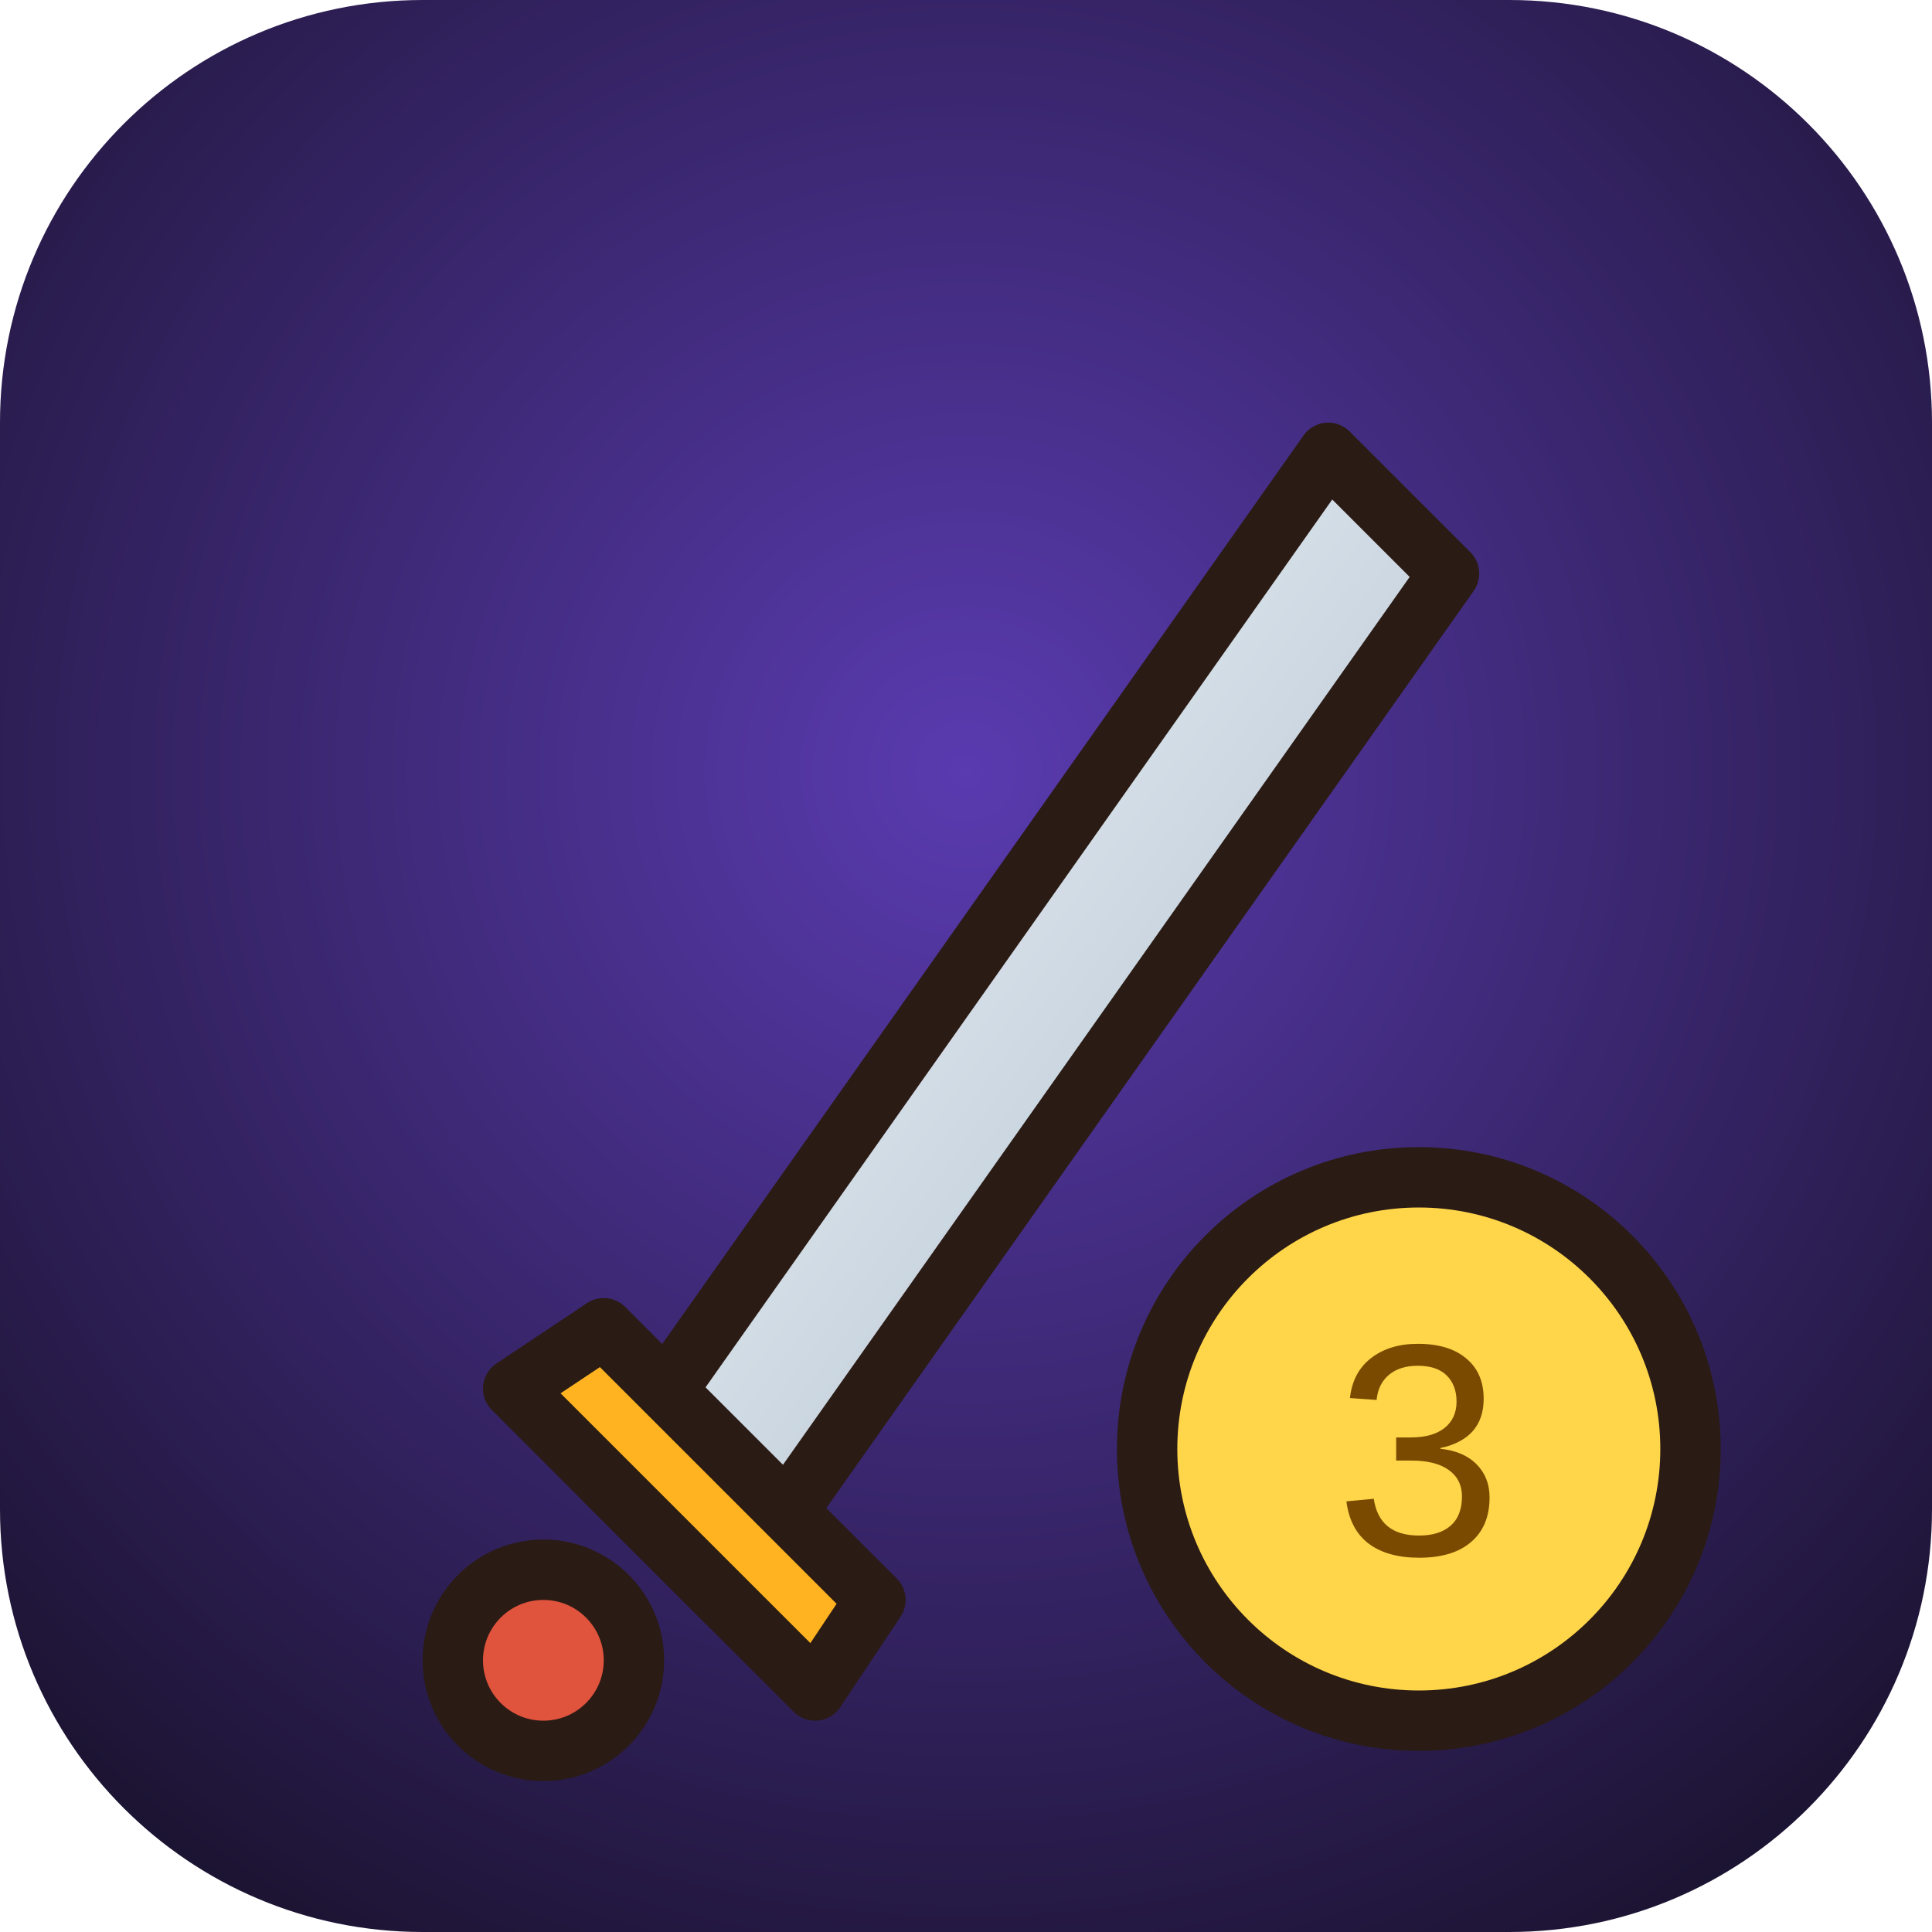
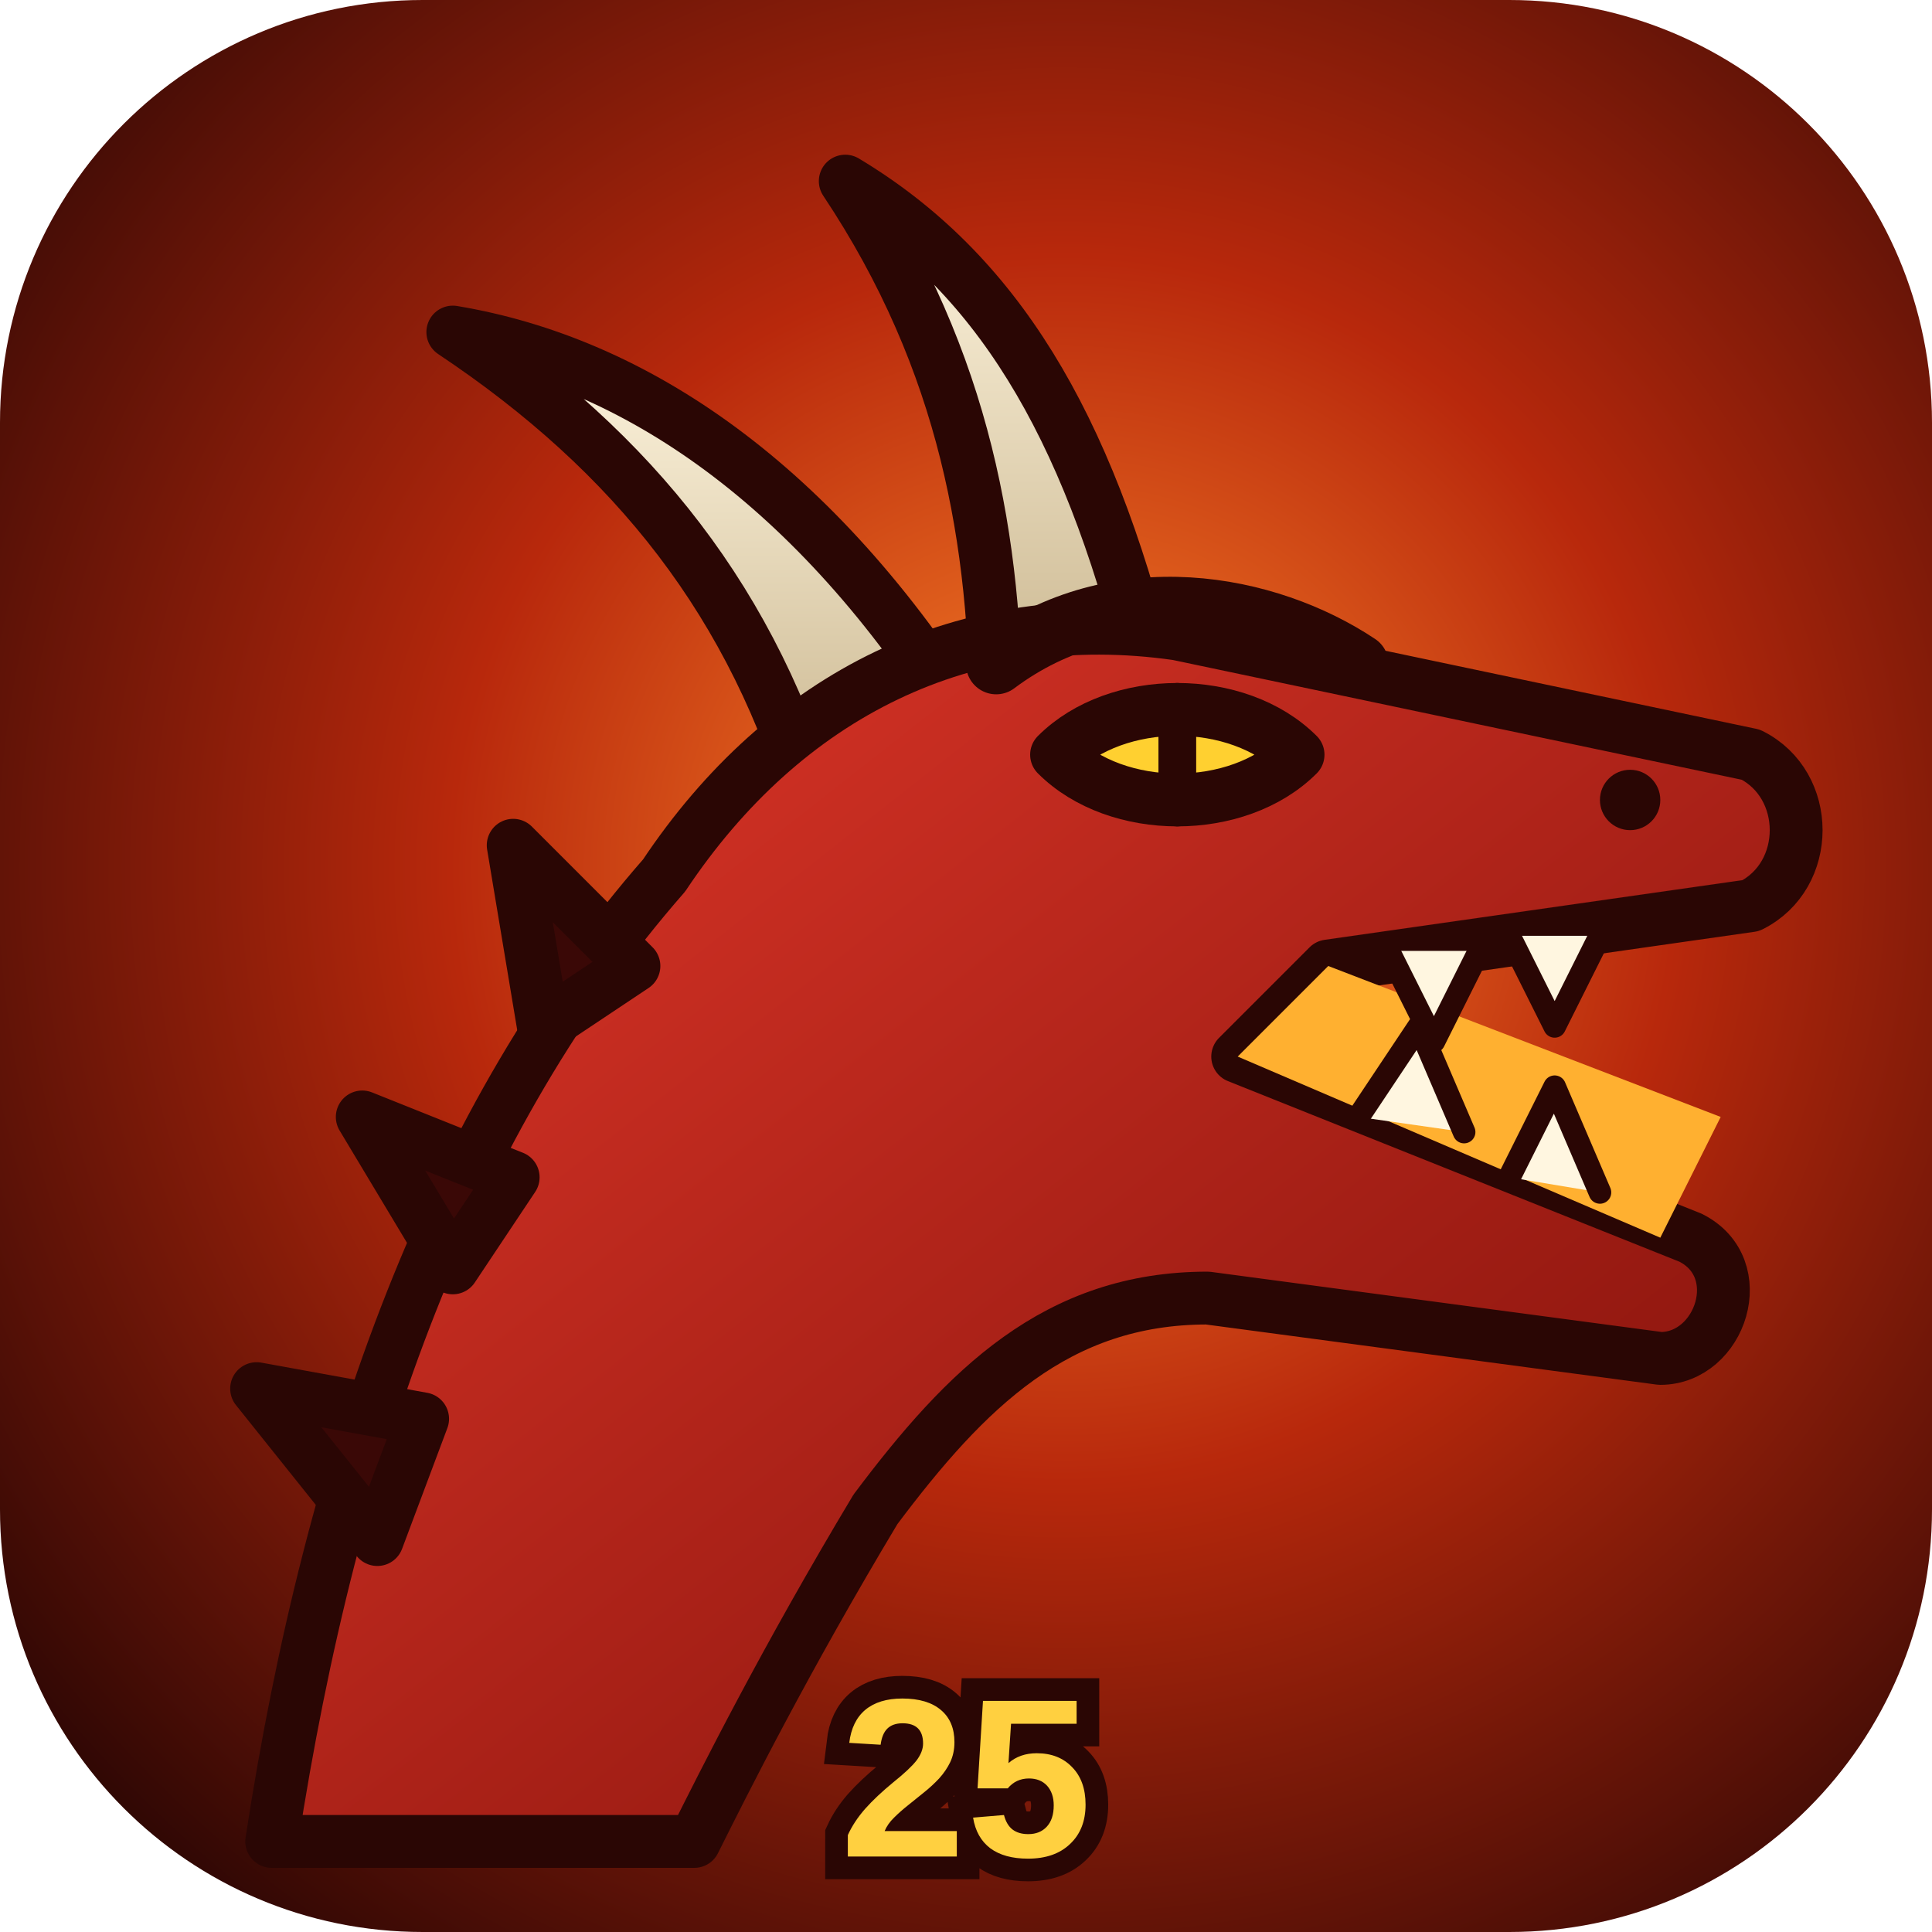
<svg xmlns="http://www.w3.org/2000/svg" viewBox="0 0 128 128">
  <defs>
-     <radialGradient id="bg" cx="50%" cy="40%" r="70%">
-       <stop offset="0" stop-color="#5a3bb0" />
-       <stop offset="1" stop-color="#1b1330" />
+     <radialGradient id="bg" cx="55%" cy="45%" r="70%">
+       <stop offset="0" stop-color="#ff8a2a" />
+       <stop offset="0.45" stop-color="#b8280c" />
+       <stop offset="1" stop-color="#2a0604" />
    </radialGradient>
-     <linearGradient id="bl" x1="0" y1="0" x2="1" y2="1">
-       <stop offset="0" stop-color="#fff" />
-       <stop offset="1" stop-color="#9fb4c8" />
+     <linearGradient id="sk" x1="0" y1="0" x2="1" y2="1">
+       <stop offset="0" stop-color="#e2382a" />
+       <stop offset="1" stop-color="#7a0e08" />
+     </linearGradient>
+     <linearGradient id="hn" x1="0" y1="0" x2="0" y2="1">
+       <stop offset="0" stop-color="#fff6e0" />
+       <stop offset="1" stop-color="#c8b48c" />
    </linearGradient>
  </defs>
  <rect width="128" height="128" rx="28" fill="url(#bg)" />
-   <g stroke="#2a1b14" stroke-width="4" stroke-linejoin="round">
-     <path d="M40 98 L88 30 L96 38 L48 106 Z" fill="url(#bl)" />
-     <path d="M34 92 L54 112 L58 106 L40 88 Z" fill="#ffb321" />
-     <circle cx="36" cy="110" r="6" fill="#e0533d" />
-     <circle cx="94" cy="96" r="18" fill="#ffd54a" />
-     <text x="94" y="103" font-family="Arial Black,Arial" font-size="20" text-anchor="middle" fill="#7a4a00" stroke="none">3</text>
+   <g stroke="#2a0604" stroke-width="3.5" stroke-linejoin="round" stroke-linecap="round">
+     <g transform="translate(20 8)">
+       <path d="M44 40 C34 24 22 16 10 14 C22 22 30 32 34 46 Z" fill="url(#hn)" />
+       <path d="M56 36 C52 20 46 10 36 4 C44 16 46 28 46 40 Z" fill="url(#hn)" />
+     </g>
+     <path d="M18 122 C22 96 30 74 44 58 C52 46 64 40 78 42 L116 50 C120 52 120 58 116 60 L88 64 L82 70 L112 82 C116 84 114 90 110 90 L80 86 C70 86 64 92 58 100 C52 110 48 118 46 122 Z" fill="url(#sk)" />
+     <path d="M88 64 L82 70 L110 82 L114 74 Z" fill="#ffb030" stroke="none" />
+     <path d="M92 63 l3 6 l3 -6 M100 62 l3 6 l3 -6 M90 74 l4 -6 l3 7 M100 78 l3 -6 l3 7" fill="#fff6e0" stroke-width="1.5" />
+     <path d="M34 78 l-10 -4 l6 10 Z M28 94 l-11 -2 l8 10 Z M42 64 l-8 -8 l2 12 Z" fill="#3a0806" />
+     <path d="M70 50 C74 46 82 46 86 50 C82 54 74 54 70 50 Z" fill="#ffd030" />
+     <path d="M78 46.5 L78 53.5" stroke="#2a0604" stroke-width="2.5" />
+     <path d="M66 44 C74 38 84 40 90 44" fill="none" stroke-width="4" />
+     <circle cx="108" cy="53" r="2" fill="#2a0604" stroke="none" />
  </g>
+   <text x="64" y="123" font-family="Arial Black,Arial" font-size="15" font-weight="900" text-anchor="middle" fill="#ffd040" stroke="#2a0604" stroke-width="3" paint-order="stroke">25</text>
</svg>
